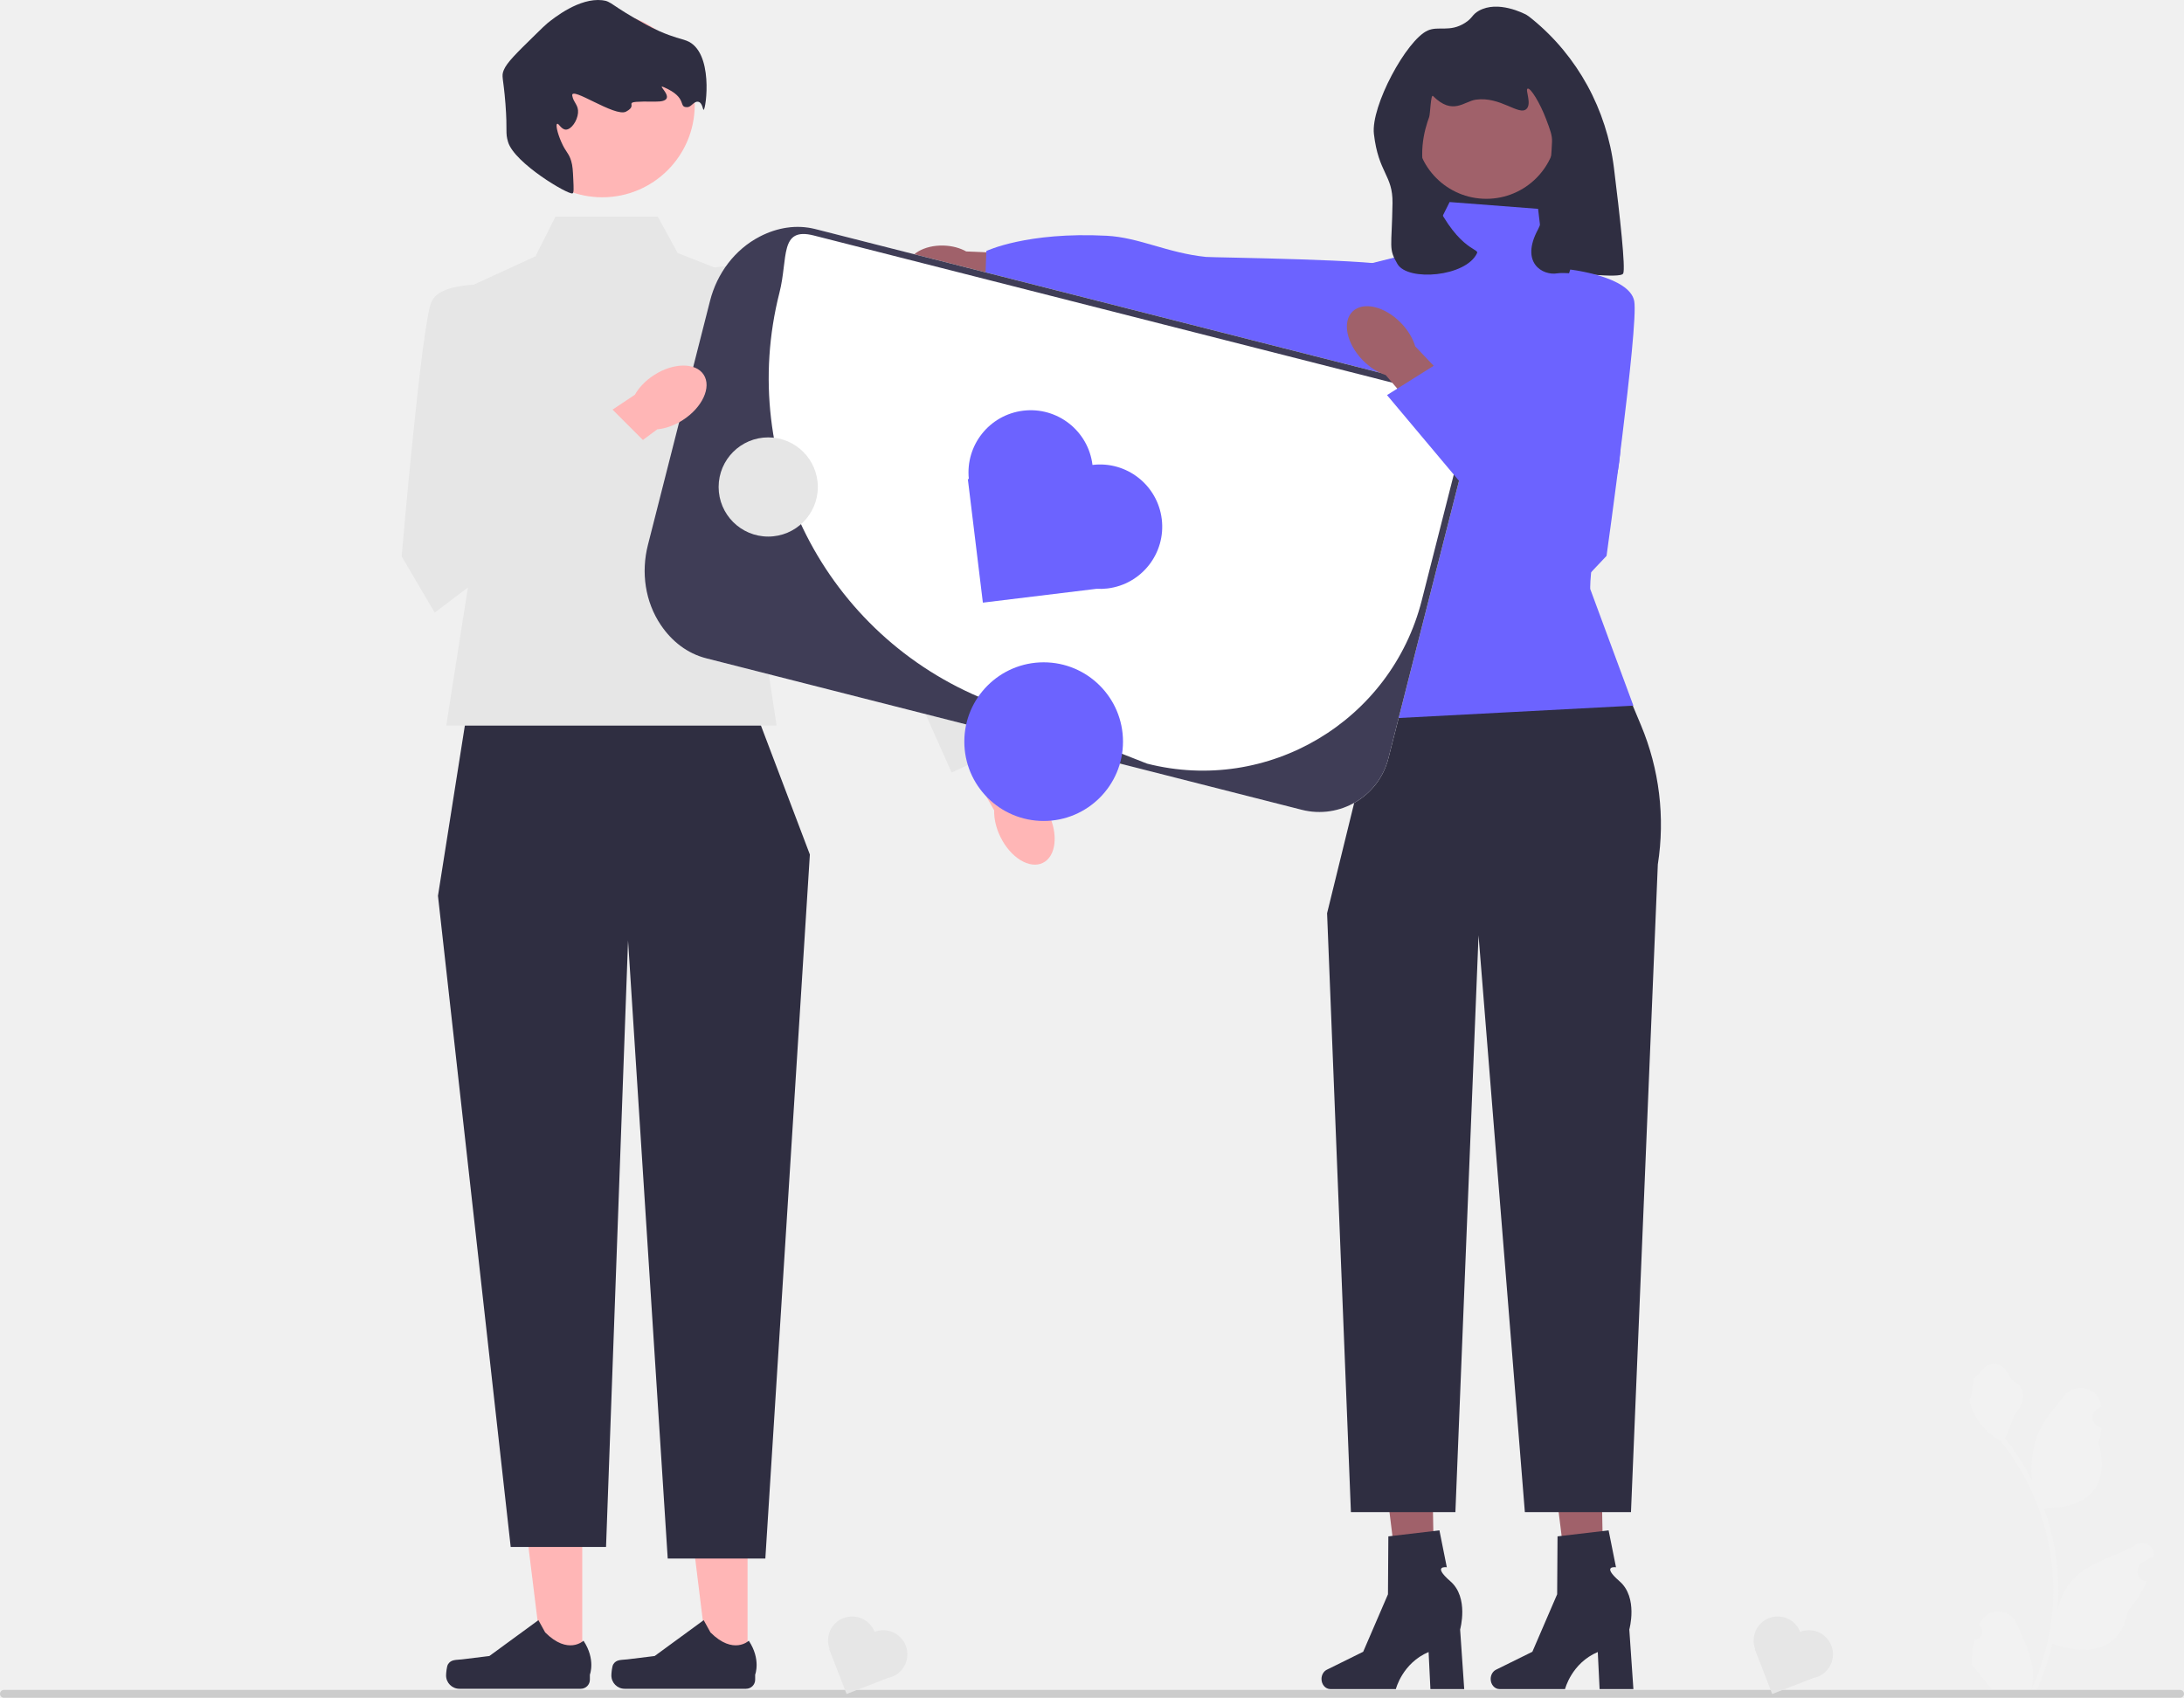
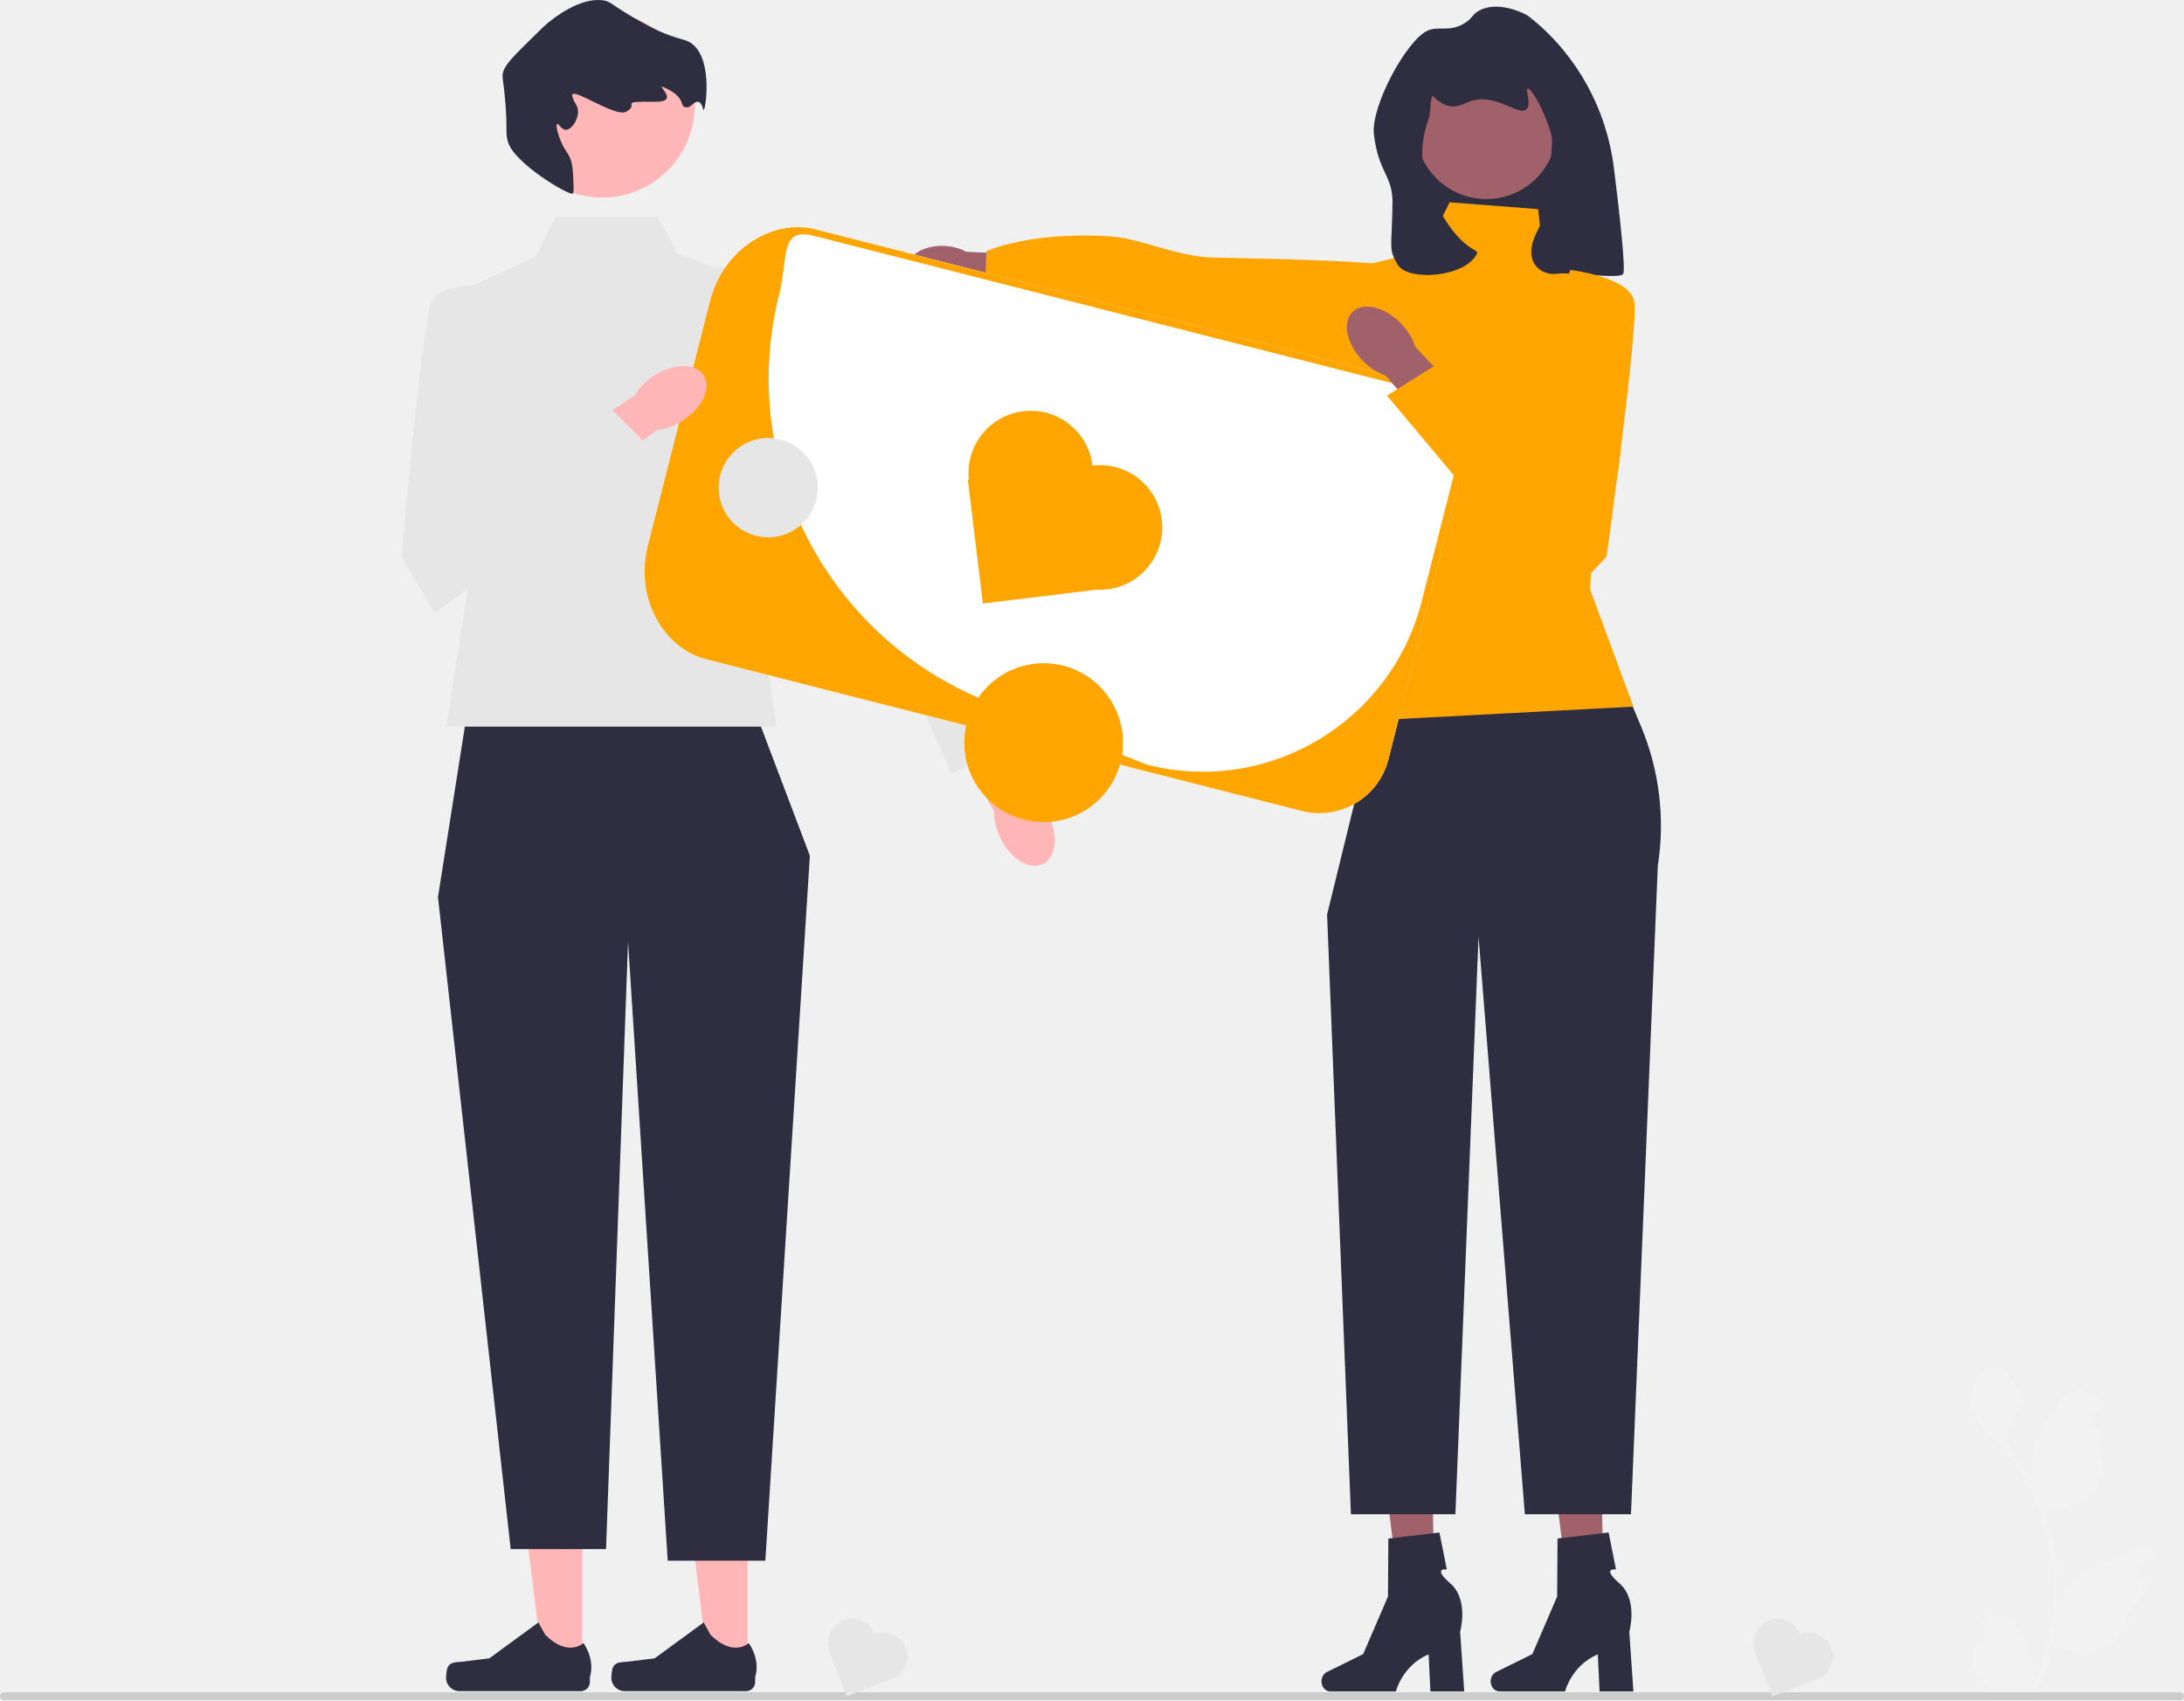
- <svg xmlns="http://www.w3.org/2000/svg" width="660.67" height="513.668" viewBox="0 0 660.67 513.668">
-   <polygon points="476.607 95.103 428.219 95.103 428.219 17.887 476.607 33.33 476.607 95.103" fill="#2f2e41" />
-   <g>
-     <polygon points="485.198 487.151 475.212 487.387 469.646 442.524 484.382 442.175 485.198 487.151" fill="#a0616a" />
-     <path d="M450.938,507.984h0c0,1.687,1.197,3.054,2.674,3.054h19.821s1.951-7.841,9.903-11.215l.549,11.215h10.225l-1.239-18.033s2.735-9.648-2.945-14.579c-5.681-4.932-1.08-4.245-1.08-4.245l-2.235-11.161-15.451,1.817-.114,17.52-7.498,17.391-10.998,5.433c-.979,.484-1.613,1.585-1.613,2.804l-0,0,0,0Z" fill="#2f2e41" />
-   </g>
-   <g>
-     <polygon points="434.02 487.151 424.034 487.387 418.468 442.524 433.204 442.175 434.02 487.151" fill="#a0616a" />
-     <path d="M399.76,507.984h0c0,1.687,1.197,3.054,2.674,3.054h19.821s1.951-7.841,9.903-11.215l.549,11.215h10.225l-1.239-18.033s2.735-9.648-2.945-14.579c-5.681-4.932-1.08-4.245-1.08-4.245l-2.235-11.161-15.451,1.817-.114,17.52-7.498,17.391-10.998,5.433c-.979,.484-1.613,1.585-1.613,2.804l-0,0,0,0Z" fill="#2f2e41" />
-   </g>
-   <path d="M479.696,179.525l-63.832,38.093-14.414,58.684,7.207,181.2h31.608l7-174.508,14.012,174.508h32.102l8.12-195.966c2.236-14.242,.471-28.824-5.097-42.121l-16.706-39.89v0Z" fill="#2f2e41" />
-   <path d="M465.282,63.187l-26.768-2.059-7.207,14.414-20.591,5.148-5.148,63.832c10.183,26.458,16.576,51.741,10.295,73.098l78.245-4.118-13.064-35.325s-.32-13.064,6.887-30.566-4.118-62.802-4.118-62.802l-16.473-4.118-2.059-17.502h0Z" fill="#6c63ff" />
-   <g>
-     <path d="M285.045,88.017c2.606,.081,5.015-.434,6.91-1.356l24.781,2.338,.767-11.825-25.221-1.098c-1.834-1.037-4.206-1.7-6.812-1.781-5.954-.184-10.877,2.738-10.994,6.527s4.614,7.011,10.569,7.195h0Z" fill="#a0616a" />
-     <path d="M431.638,124.115s-.875-37.669-9.137-43.323c-3.407-2.332-55.798-2.861-57.707-3.059-11.771-1.22-20.146-5.893-30.057-6.405-24.151-1.248-36.361,4.613-36.361,4.613l-.426,12.094,133.688,36.081h0Z" fill="#6c63ff" />
-   </g>
-   <circle id="b" cx="449.618" cy="38.778" r="21.374" fill="#a0616a" />
-   <path d="M443.135,6.95c-4.597,2.898-7.964,.823-11.248,2.285-6.416,2.856-17.248,22.913-16.271,31.31,1.383,11.893,5.755,12.382,5.624,20.915-.209,13.701-1.298,13.644,1.508,18.428,3.121,5.321,20.797,3.876,24.078-3.339,.647-1.424-6.544-.864-14.489-19.539-3.987-9.371-1.37-17.911,0-21.62,.321-.869,.467-7.034,1.151-6.35,6,6,9.363,1.614,12.986,1.111,7.435-1.033,13.035,4.966,15.291,2.812,1.679-1.603-.463-5.84,.351-6.151,.868-.332,3.742,4.316,5.624,9.315,1.214,3.224,1.82,4.836,1.758,6.679-.194,5.691-1.645,21.826-4.216,26.56-5.552,10.224,1.439,14.081,5.798,13.336,3.521-.602,19.089,1.769,19.941,.048,.759-1.533-.975-17.299-2.797-31.956-2.19-17.617-10.967-33.806-24.728-45.021-.807-.658-1.409-1.109-1.731-1.281-.762-.408-8.621-4.489-14.412-1.23-2.132,1.2-1.785,2.157-4.218,3.691l-0-0Z" fill="#2f2e41" />
-   <g>
-     <polygon points="176.137 503.837 164.278 503.836 158.636 458.093 176.139 458.094 176.137 503.837" fill="#ffb6b6" />
-     <path d="M135.506,503.568h0c-.369,.622-.564,2.629-.564,3.352h0c0,2.223,1.802,4.025,4.025,4.025h36.726c1.516,0,2.746-1.229,2.746-2.746v-1.529s1.817-4.596-1.924-10.26c0,0-4.649,4.435-11.596-2.512l-2.049-3.711-14.829,10.845-8.219,1.012c-1.798,.221-3.392-.034-4.317,1.523h-0Z" fill="#2f2e41" />
-   </g>
-   <g>
-     <polygon points="226.137 503.837 214.278 503.836 208.636 458.093 226.139 458.094 226.137 503.837" fill="#ffb6b6" />
-     <path d="M185.506,503.568h0c-.369,.622-.564,2.629-.564,3.352h0c0,2.223,1.802,4.025,4.025,4.025h36.726c1.516,0,2.746-1.229,2.746-2.746v-1.529s1.817-4.596-1.924-10.26c0,0-4.649,4.435-11.596-2.512l-2.049-3.711-14.829,10.845-8.219,1.012c-1.798,.221-3.392-.034-4.317,1.523h-0Z" fill="#2f2e41" />
-   </g>
-   <polygon points="228.488 215.039 141.488 214.039 132.488 271.039 154.488 468.039 183.331 468.039 189.988 284.539 201.988 471.539 231.52 471.539 244.988 258.539 228.488 215.039" fill="#2f2e41" />
-   <g>
-     <path d="M597.321,495.981c2.066,.129,3.208-2.437,1.645-3.933l-.156-.618c.02-.05,.041-.099,.062-.148,2.089-4.982,9.17-4.947,11.241,.042,1.839,4.428,4.179,8.864,4.756,13.546,.258,2.067,.142,4.172-.316,6.2,4.308-9.411,6.575-19.687,6.575-30.021,0-2.597-.142-5.193-.433-7.783-.239-2.119-.568-4.224-.995-6.31-2.306-11.277-7.299-22.018-14.5-30.99-3.462-1.892-6.349-4.851-8.093-8.397-.626-1.279-1.117-2.655-1.35-4.056,.394,.052,1.486-5.949,1.188-6.317,.549-.833,1.532-1.247,2.131-2.06,2.982-4.043,7.091-3.337,9.236,2.157,4.582,2.313,4.627,6.148,1.815,9.837-1.789,2.347-2.035,5.522-3.604,8.035,.162,.207,.329,.407,.491,.614,2.961,3.798,5.522,7.88,7.681,12.169-.61-4.766,.291-10.508,1.826-14.21,1.748-4.217,5.025-7.769,7.91-11.415,3.466-4.379,10.573-2.468,11.184,3.083,.006,.054,.012,.107,.017,.161-.429,.242-.849,.499-1.259,.77-2.339,1.547-1.531,5.174,1.241,5.602l.063,.01c-.155,1.544-.42,3.074-.807,4.579,3.702,14.316-4.29,19.53-15.701,19.764-.252,.129-.497,.258-.749,.381,1.156,3.255,2.08,6.594,2.764,9.979,.614,2.99,1.04,6.013,1.279,9.049,.297,3.83,.271,7.68-.052,11.503l.019-.136c.82-4.211,3.107-8.145,6.427-10.87,4.946-4.063,11.933-5.559,17.268-8.824,2.568-1.572,5.859,.459,5.411,3.437l-.022,.143c-.794,.323-1.569,.698-2.319,1.117-.429,.242-.848,.499-1.259,.77-2.339,1.547-1.531,5.174,1.241,5.602l.063,.01c.045,.006,.084,.013,.129,.019-1.363,3.236-3.262,6.239-5.639,8.829-2.315,12.497-12.256,13.683-22.89,10.044h-.006c-1.163,5.064-2.861,10.011-5.044,14.726h-18.02c-.065-.2-.123-.407-.181-.607,1.666,.103,3.346,.006,4.986-.297-1.337-1.641-2.674-3.294-4.011-4.935-.032-.032-.058-.065-.084-.097-.678-.84-1.363-1.673-2.041-2.512l-0-.001c-.042-2.578,.267-5.147,.879-7.64l.001-0,0-0Z" fill="#f2f2f2" />
-     <path d="M0,512.478c0,.66,.53,1.19,1.19,1.19H659.48c.66,0,1.19-.53,1.19-1.19,0-.66-.53-1.19-1.19-1.19H1.19c-.66,0-1.19,.53-1.19,1.19Z" fill="#ccc" />
-   </g>
-   <polygon points="198.988 65.539 168.024 65.539 161.988 77.539 132.488 91.086 142.988 168.539 134.988 219.539 234.922 219.539 225.988 160.539 237.988 89.539 204.988 76.539 198.988 65.539" fill="#e6e6e6" />
-   <path d="M302.636,253.221c-1.35-2.755-1.967-5.587-1.897-8.065l-14.523-25.435,12.305-6.557,13.407,26.507c2.001,1.463,3.862,3.685,5.213,6.44,3.085,6.294,2.339,12.988-1.666,14.952-4.005,1.963-9.754-1.548-12.839-7.842v-0Z" fill="#ffb6b6" />
-   <path d="M206.908,86.126s9.797-10.08,20.788-3.066c10.991,7.015,51.083,78.799,51.083,78.799l30.927,61.712-21.83,10.17-26.337-59.095-55.31-59.521,.679-29-0,0Z" fill="#e6e6e6" />
-   <circle cx="182.195" cy="31.729" r="27.961" fill="#ffb6b6" />
-   <path d="M173.42,54.232c.129,2.739,.194,4.109-.227,4.274-1.267,.498-17.579-9.136-19.5-15.549-.896-2.991-.139-3.051-.793-11.56-.625-8.139-1.327-8.204-.498-10.217,.921-2.238,3.735-4.995,9.363-10.51,2.128-2.085,3.192-3.128,3.863-3.667,2.036-1.634,9.619-7.72,16.572-6.934,2.915,.33,2.416,1.493,13.305,7.398,.938,.509,2.195,1.18,3.932,1.951,4.224,1.875,6.845,2.361,8.224,2.884,8.361,3.168,5.907,20.818,5.189,20.919-.262,.037-.333-2.252-1.705-2.441-1.235-.17-2.021,1.568-3.144,1.631-3.065,.173,.339-2.762-7.163-6.021-2.917-1.267,5.199,4.446-2.527,4.353-12.081-.145-4.354,.624-8.942,3.034-3.346,1.758-16.806-7.915-16.259-4.824,.386,2.18,1.968,2.808,1.739,5.25-.221,2.366-1.999,4.916-3.568,5.01-1.446,.086-2.238-1.942-2.72-1.748-.525,.211,.052,2.757,1.183,5.372,1.436,3.32,2.293,3.346,3.05,5.9,.436,1.469,.499,2.811,.626,5.495h-0Z" fill="#2f2e41" />
-   <path d="M393.795,245.011l-180.158-45.837c-11.516-2.93-18.502-14.683-15.572-26.2l22.413-88.091c2.93-11.516,14.683-18.502,26.2-15.572l180.158,45.837c11.516,2.93,18.502,14.683,15.572,26.2l-22.413,88.091c-2.93,11.516-14.683,18.502-26.2,15.572h0Z" fill="#fff" />
-   <path d="M393.795,245.011l-180.158-45.837c-5.758-1.465-10.384-5.136-13.688-10.003-4.808-7.082-6.062-15.998-3.951-24.293l18.795-73.87c2.111-8.295,7.474-15.528,15.081-19.451,5.229-2.696,11.046-3.71,16.804-2.245l180.158,45.837c11.535,2.935,18.507,14.665,15.572,26.2l-22.413,88.091c-2.93,11.516-14.683,18.502-26.2,15.572h0ZM246.184,71.25c-10.464-2.662-7.729,6.815-10.392,17.279l-0,0c-12.99,51.055,13.877,103.837,62.808,123.358,26.413,10.537,48.384,19.15,48.384,19.15,36.59,9.309,73.798-12.806,83.108-49.395l10.377-40.787c2.662-10.464-3.662-21.106-14.127-23.768l-180.158-45.837Z" fill="#3f3d56" />
-   <path d="M330.479,140.668l-0-0c-1.255-10.32-10.639-17.669-20.96-16.414l-0-0c-10.222,1.244-17.524,10.463-16.442,20.667l-.299,.036,4.546,37.373,34.39-4.183c1.087,.059,2.193,.03,3.311-.106l0,0c10.32-1.255,17.669-10.64,16.414-20.96v-0c-1.255-10.32-10.639-17.669-20.96-16.414l0,0h0Z" fill="#6c63ff" />
-   <path d="M264.56,493.722h-0c-1.457-3.753-5.68-5.615-9.433-4.158h-0c-3.718,1.443-5.577,5.6-4.197,9.326l-.109,.042,5.275,13.592,12.507-4.854c.413-.082,.826-.198,1.232-.356h0c3.753-1.457,5.615-5.68,4.158-9.433v-0c-1.457-3.753-5.68-5.615-9.433-4.158l0,0Z" fill="#e6e6e6" />
-   <path d="M544.56,493.722h0c-1.457-3.753-5.68-5.615-9.433-4.158h0c-3.718,1.443-5.577,5.6-4.197,9.326l-.109,.042,5.275,13.592,12.507-4.854c.414-.082,.826-.198,1.232-.356h0c3.753-1.457,5.615-5.68,4.158-9.433v-0c-1.457-3.753-5.68-5.615-9.433-4.158l0,0h-0Z" fill="#e6e6e6" />
-   <circle cx="315.712" cy="224.386" r="24" fill="#6c63ff" />
-   <path d="M206.611,127.053c-2.575,1.668-5.314,2.617-7.783,2.842l-23.528,17.443-7.973-11.439,24.726-16.463c1.215-2.161,3.2-4.273,5.775-5.941,5.883-3.811,12.618-3.866,15.044-.122,2.425,3.744-.378,9.868-6.261,13.68h-0v0Z" fill="#ffb6b6" />
-   <path d="M151.504,86.348s-18-2-21,5-9,77-9,77l10,17,65.579-49.632-13.28-13.28-28.105,13.28-4.193-49.368h-0Z" fill="#e6e6e6" />
-   <g>
-     <path d="M412.218,108.968c2.139,2.2,4.598,3.734,6.954,4.504l19.053,22.245,10.32-9.376-20.438-21.556c-.703-2.377-2.168-4.878-4.307-7.078-4.887-5.026-11.44-6.579-14.639-3.47-3.198,3.11-1.83,9.705,3.057,14.73h0Z" fill="#a0616a" />
-     <path d="M475.006,81.558s17.993,2.059,19.359,9.551-8.374,77.071-8.374,77.071l-13.535,14.346-52.879-62.99,15.904-9.989,24.442,19.206,15.082-47.194h0Z" fill="#6c63ff" />
-   </g>
-   <circle cx="232.392" cy="147.338" r="15.004" fill="#e6e6e6" />
+ <svg xmlns="http://www.w3.org/2000/svg" width="352" height="274" viewBox="0 0 352 274" fill="none">
+   <path d="M253.933 50.73H228.152V9.541L253.933 17.779V50.73Z" fill="#2F2E41" />
+   <path d="M258.51 259.855L253.189 259.981L250.224 236.051L258.075 235.865L258.51 259.855Z" fill="#A0616A" />
+   <path d="M240.256 270.968C240.256 271.868 240.894 272.598 241.681 272.598H252.241C252.241 272.598 253.281 268.415 257.518 266.615L257.81 272.598H263.258L262.598 262.978C262.598 262.978 264.055 257.832 261.029 255.201C258.002 252.571 260.453 252.937 260.453 252.937L259.263 246.983L251.031 247.953L250.97 257.298L246.975 266.575L241.115 269.473C240.594 269.731 240.256 270.318 240.256 270.968Z" fill="#2F2E41" />
+   <path d="M231.242 259.855L225.922 259.981L222.956 236.051L230.808 235.865L231.242 259.855Z" fill="#A0616A" />
+   <path d="M212.989 270.968C212.989 271.868 213.627 272.598 214.414 272.598H224.974C224.974 272.598 226.013 268.415 230.25 266.615L230.543 272.598H235.991L235.331 262.978C235.331 262.978 236.788 257.832 233.761 255.201C230.735 252.571 233.186 252.937 233.186 252.937L231.996 246.983L223.763 247.953L223.703 257.298L219.708 266.575L213.848 269.473C213.327 269.731 212.989 270.318 212.989 270.968Z" fill="#2F2E41" />
+   <path d="M255.578 95.762L221.569 116.082L213.89 147.385L217.73 244.04H234.57L238.3 150.955L245.765 244.04H262.869L267.195 139.509C268.387 131.912 267.446 124.133 264.479 117.04L255.578 95.762Z" fill="#2F2E41" />
+   <path d="M247.899 33.705L233.637 32.607L229.797 40.295L218.827 43.041L216.084 77.09C221.51 91.203 224.916 104.69 221.569 116.082L263.258 113.885L256.298 95.042C256.298 95.042 256.127 88.074 259.967 78.738C263.806 69.402 257.773 45.238 257.773 45.238L248.996 43.041L247.899 33.705Z" fill="#FFA500" />
+   <path d="M151.87 46.95C153.259 46.993 154.542 46.719 155.551 46.227L168.755 47.474L169.164 41.166L155.726 40.581C154.749 40.027 153.485 39.674 152.096 39.63C148.924 39.532 146.301 41.091 146.239 43.112C146.176 45.133 148.697 46.852 151.87 46.95Z" fill="#A0616A" />
+   <path d="M229.973 66.205C229.973 66.205 229.507 46.112 225.105 43.096C223.29 41.852 195.376 41.569 194.359 41.464C188.088 40.813 183.625 38.321 178.345 38.047C165.478 37.382 158.972 40.508 158.972 40.508L158.745 46.959L229.973 66.205Z" fill="#FFA500" />
+   <path d="M239.553 32.086C245.843 32.086 250.941 26.981 250.941 20.685C250.941 14.388 245.843 9.283 239.553 9.283C233.264 9.283 228.165 14.388 228.165 20.685C228.165 26.981 233.264 32.086 239.553 32.086Z" fill="#A0616A" />
+   <path d="M236.099 3.707C233.65 5.253 231.856 4.146 230.106 4.926C226.688 6.449 220.917 17.148 221.437 21.628C222.174 27.971 224.503 28.232 224.434 32.784C224.322 40.092 223.742 40.062 225.237 42.614C226.9 45.452 236.317 44.681 238.066 40.832C238.41 40.073 234.579 40.372 230.346 30.41C228.222 25.411 229.616 20.856 230.346 18.877C230.517 18.414 230.595 15.125 230.959 15.49C234.156 18.69 235.948 16.351 237.878 16.082C241.84 15.531 244.823 18.731 246.025 17.582C246.919 16.728 245.779 14.467 246.212 14.301C246.675 14.124 248.206 16.603 249.209 19.27C249.855 20.99 250.179 21.849 250.145 22.832C250.042 25.868 249.269 34.475 247.899 37C244.941 42.453 248.666 44.511 250.988 44.114C252.864 43.792 261.158 45.057 261.612 44.139C262.017 43.322 261.093 34.912 260.122 27.093C258.956 17.696 254.279 9.061 246.947 3.078C246.517 2.728 246.196 2.487 246.025 2.395C245.619 2.177 241.432 0 238.347 1.739C237.211 2.379 237.396 2.889 236.099 3.707Z" fill="#2F2E41" />
+   <path d="M93.844 268.756L87.526 268.755L84.52 244.355L93.846 244.356L93.844 268.756Z" fill="#FFB6B6" />
+   <path d="M72.196 268.613C72 268.944 71.896 270.015 71.896 270.401C71.896 271.586 72.856 272.548 74.04 272.548H93.608C94.416 272.548 95.071 271.892 95.071 271.083V270.267C95.071 270.267 96.039 267.816 94.046 264.795C94.046 264.795 91.569 267.16 87.868 263.455L86.776 261.475L78.876 267.26L74.497 267.8C73.539 267.918 72.689 267.782 72.196 268.613Z" fill="#2F2E41" />
+   <path d="M120.484 268.756L114.165 268.755L111.16 244.355L120.485 244.356L120.484 268.756Z" fill="#FFB6B6" />
+   <path d="M98.836 268.613C98.639 268.944 98.535 270.015 98.535 270.401C98.535 271.586 99.496 272.548 100.68 272.548H120.248C121.056 272.548 121.711 271.892 121.711 271.083V270.267C121.711 270.267 122.679 267.816 120.686 264.795C120.686 264.795 118.209 267.16 114.508 263.455L113.416 261.475L105.516 267.26L101.136 267.8C100.178 267.918 99.329 267.782 98.836 268.613Z" fill="#2F2E41" />
+   <path d="M121.737 114.706L75.384 114.172L70.589 144.577L82.31 249.661H97.677L101.224 151.778L107.618 251.528H123.352L130.528 137.909L121.737 114.706Z" fill="#2F2E41" />
+   <path d="M318.248 264.565C319.349 264.634 319.957 263.265 319.124 262.467L319.041 262.137C319.052 262.111 319.063 262.085 319.074 262.058C320.187 259.401 323.96 259.419 325.064 262.081C326.043 264.443 327.29 266.809 327.597 269.306C327.735 270.409 327.673 271.532 327.429 272.614C329.724 267.594 330.932 262.112 330.932 256.6C330.932 255.215 330.856 253.83 330.702 252.448C330.574 251.318 330.399 250.195 330.172 249.082C328.943 243.067 326.283 237.337 322.446 232.552C320.601 231.542 319.063 229.965 318.134 228.073C317.8 227.391 317.539 226.657 317.415 225.909C317.625 225.937 318.206 222.736 318.048 222.54C318.341 222.096 318.864 221.875 319.184 221.441C320.773 219.284 322.962 219.661 324.105 222.592C326.546 223.825 326.57 225.871 325.072 227.839C324.119 229.091 323.988 230.785 323.151 232.125C323.238 232.235 323.327 232.342 323.413 232.452C324.991 234.478 326.355 236.655 327.505 238.943C327.18 236.401 327.66 233.338 328.478 231.363C329.41 229.114 331.156 227.219 332.693 225.274C334.54 222.938 338.327 223.958 338.652 226.919C338.655 226.948 338.658 226.976 338.661 227.005C338.433 227.134 338.209 227.271 337.991 227.416C336.744 228.241 337.175 230.176 338.652 230.404L338.685 230.409C338.603 231.232 338.461 232.049 338.255 232.852C340.227 240.488 335.969 243.269 329.889 243.394C329.755 243.463 329.624 243.532 329.49 243.598C330.106 245.334 330.598 247.115 330.963 248.92C331.29 250.516 331.517 252.128 331.644 253.747C331.803 255.79 331.789 257.844 331.617 259.883L331.627 259.811C332.064 257.565 333.282 255.467 335.051 254.013C337.686 251.846 341.409 251.047 344.252 249.306C345.62 248.467 347.374 249.551 347.135 251.139L347.123 251.215C346.7 251.387 346.287 251.587 345.888 251.811C345.659 251.94 345.436 252.077 345.217 252.222C343.971 253.047 344.401 254.982 345.878 255.21L345.912 255.215C345.936 255.218 345.957 255.222 345.981 255.225C345.255 256.951 344.243 258.554 342.976 259.935C341.743 266.601 336.446 267.234 330.781 265.292H330.777C330.158 267.994 329.253 270.633 328.09 273.148H318.489C318.454 273.041 318.423 272.931 318.392 272.824C319.28 272.879 320.175 272.827 321.049 272.665C320.336 271.79 319.624 270.908 318.912 270.033C318.895 270.016 318.881 269.999 318.867 269.981C318.506 269.534 318.141 269.089 317.78 268.641C317.757 267.266 317.922 265.895 318.248 264.565Z" fill="#F2F2F2" />
+   <path d="M0 273.365C0 273.717 0.282 274 0.634 274H351.366C351.718 274 352 273.717 352 273.365C352 273.013 351.718 272.73 351.366 272.73H0.634C0.282 272.73 0 273.013 0 273.365Z" fill="#CCCCCC" />
+   <path d="M106.02 34.96H89.522L86.306 41.361L70.589 48.587L76.183 89.902L71.921 117.106H125.164L120.405 85.635L126.798 47.762L109.216 40.827L106.02 34.96Z" fill="#E6E6E6" />
+   <path d="M161.242 135.073C160.523 133.603 160.195 132.093 160.232 130.771L152.494 117.203L159.05 113.706L166.193 127.845C167.26 128.626 168.251 129.811 168.971 131.281C170.614 134.638 170.217 138.209 168.083 139.256C165.949 140.303 162.886 138.43 161.242 135.073Z" fill="#FFB6B6" />
+   <path d="M110.239 45.941C110.239 45.941 115.459 40.564 121.315 44.306C127.17 48.048 148.532 86.338 148.532 86.338L165.009 119.257L153.378 124.682L139.346 93.16L109.877 61.41L110.239 45.941Z" fill="#E6E6E6" />
+   <path d="M97.072 31.84C105.3 31.84 111.969 25.162 111.969 16.925C111.969 8.688 105.3 2.01 97.072 2.01C88.845 2.01 82.175 8.688 82.175 16.925C82.175 25.162 88.845 31.84 97.072 31.84Z" fill="#FFB6B6" />
+   <path d="M92.397 28.928C92.466 30.39 92.5 31.12 92.276 31.209C91.601 31.474 82.91 26.335 81.886 22.915C81.409 21.319 81.812 21.287 81.464 16.748C81.131 12.407 80.757 12.372 81.199 11.298C81.69 10.104 83.189 8.633 86.187 5.692C87.321 4.579 87.888 4.023 88.245 3.736C89.33 2.864 93.37 -0.382 97.075 0.037C98.628 0.213 98.362 0.834 104.164 3.983C104.663 4.255 105.333 4.613 106.259 5.024C108.509 6.024 109.906 6.283 110.641 6.562C115.095 8.252 113.788 17.667 113.405 17.721C113.266 17.741 113.228 16.52 112.497 16.419C111.839 16.328 111.42 17.255 110.822 17.289C109.189 17.381 111.002 15.816 107.005 14.077C105.451 13.401 109.775 16.448 105.659 16.399C99.222 16.322 103.339 16.732 100.894 18.017C99.112 18.955 91.94 13.795 92.232 15.444C92.437 16.607 93.28 16.942 93.158 18.244C93.04 19.507 92.093 20.867 91.257 20.917C90.487 20.963 90.065 19.881 89.808 19.984C89.529 20.097 89.836 21.455 90.438 22.85C91.203 24.621 91.66 24.635 92.064 25.997C92.296 26.781 92.329 27.497 92.397 28.928Z" fill="#2F2E41" />
+   <path d="M209.811 130.694L113.824 106.243C107.688 104.68 103.966 98.411 105.527 92.268L117.469 45.279C119.03 39.136 125.292 35.409 131.428 36.972L227.414 61.422C233.55 62.985 237.272 69.255 235.711 75.398L223.77 122.387C222.209 128.53 215.947 132.257 209.811 130.694Z" fill="white" />
+   <path d="M209.811 130.694L113.824 106.243C110.756 105.462 108.292 103.504 106.531 100.907C103.97 97.13 103.301 92.374 104.426 87.949L114.439 48.545C115.564 44.12 118.421 40.263 122.475 38.17C125.26 36.731 128.36 36.191 131.428 36.972L227.414 61.422C233.56 62.988 237.275 69.245 235.711 75.398L223.77 122.387C222.209 128.53 215.947 132.257 209.811 130.694ZM131.165 38.006C125.59 36.586 127.047 41.641 125.628 47.223C118.708 74.457 133.022 102.612 159.092 113.025C173.165 118.645 184.87 123.24 184.87 123.24C204.365 128.206 224.189 116.409 229.149 96.891L234.678 75.135C236.097 69.553 232.727 63.877 227.152 62.456L131.165 38.006Z" fill="#FFA500" />
+   <path d="M176.077 75.035C175.408 69.53 170.408 65.61 164.909 66.28C159.463 66.943 155.573 71.861 156.149 77.304L155.99 77.323L158.412 97.259L176.735 95.028C177.314 95.059 177.903 95.043 178.499 94.971C183.997 94.301 187.913 89.296 187.244 83.79C186.575 78.285 181.575 74.365 176.077 75.035Z" fill="#FFA500" />
+   <path d="M140.955 263.361C140.179 261.359 137.929 260.366 135.93 261.142C133.949 261.912 132.958 264.129 133.693 266.117L133.635 266.14L136.446 273.39L143.109 270.801C143.329 270.757 143.549 270.695 143.766 270.611C145.765 269.834 146.757 267.581 145.981 265.579C145.205 263.577 142.955 262.584 140.955 263.361Z" fill="#E6E6E6" />
+   <path d="M290.137 263.361C289.361 261.359 287.111 260.366 285.111 261.142C283.131 261.912 282.14 264.129 282.875 266.117L282.817 266.14L285.628 273.39L292.291 270.801C292.511 270.757 292.731 270.695 292.948 270.611C294.947 269.834 295.939 267.581 295.163 265.579C294.387 263.577 292.137 262.584 290.137 263.361Z" fill="#E6E6E6" />
+   <path d="M168.209 132.494C175.271 132.494 180.996 126.762 180.996 119.692C180.996 112.621 175.271 106.89 168.209 106.89C161.147 106.89 155.422 112.621 155.422 119.692C155.422 126.762 161.147 132.494 168.209 132.494Z" fill="#FFA500" />
+   <path d="M110.081 67.772C108.709 68.662 107.25 69.168 105.934 69.288L93.399 78.593L89.151 72.491L102.324 63.71C102.972 62.557 104.029 61.431 105.401 60.541C108.536 58.508 112.124 58.478 113.416 60.475C114.709 62.472 113.215 65.739 110.081 67.772Z" fill="#FFB6B6" />
+   <path d="M80.72 46.06C80.72 46.06 71.13 44.993 69.531 48.727C67.933 52.461 64.736 89.8 64.736 89.8L70.064 98.868L105.004 72.394L97.928 65.31L82.954 72.394L80.72 46.06Z" fill="#E6E6E6" />
+   <path d="M219.626 58.125C220.766 59.299 222.076 60.117 223.332 60.528L233.483 72.394L238.981 67.392L228.092 55.894C227.717 54.626 226.937 53.292 225.797 52.119C223.194 49.438 219.702 48.609 217.998 50.268C216.294 51.926 217.023 55.444 219.626 58.125Z" fill="#A0616A" />
+   <path d="M253.08 43.504C253.08 43.504 262.666 44.603 263.394 48.599C264.122 52.596 258.932 89.71 258.932 89.71L251.721 97.362L223.548 63.762L232.022 58.434L245.044 68.679L253.08 43.504Z" fill="#FFA500" />
+   <path d="M123.817 86.597C128.232 86.597 131.811 83.013 131.811 78.593C131.811 74.173 128.232 70.589 123.817 70.589C119.402 70.589 115.822 74.173 115.822 78.593C115.822 83.013 119.402 86.597 123.817 86.597Z" fill="#E6E6E6" />
</svg>
